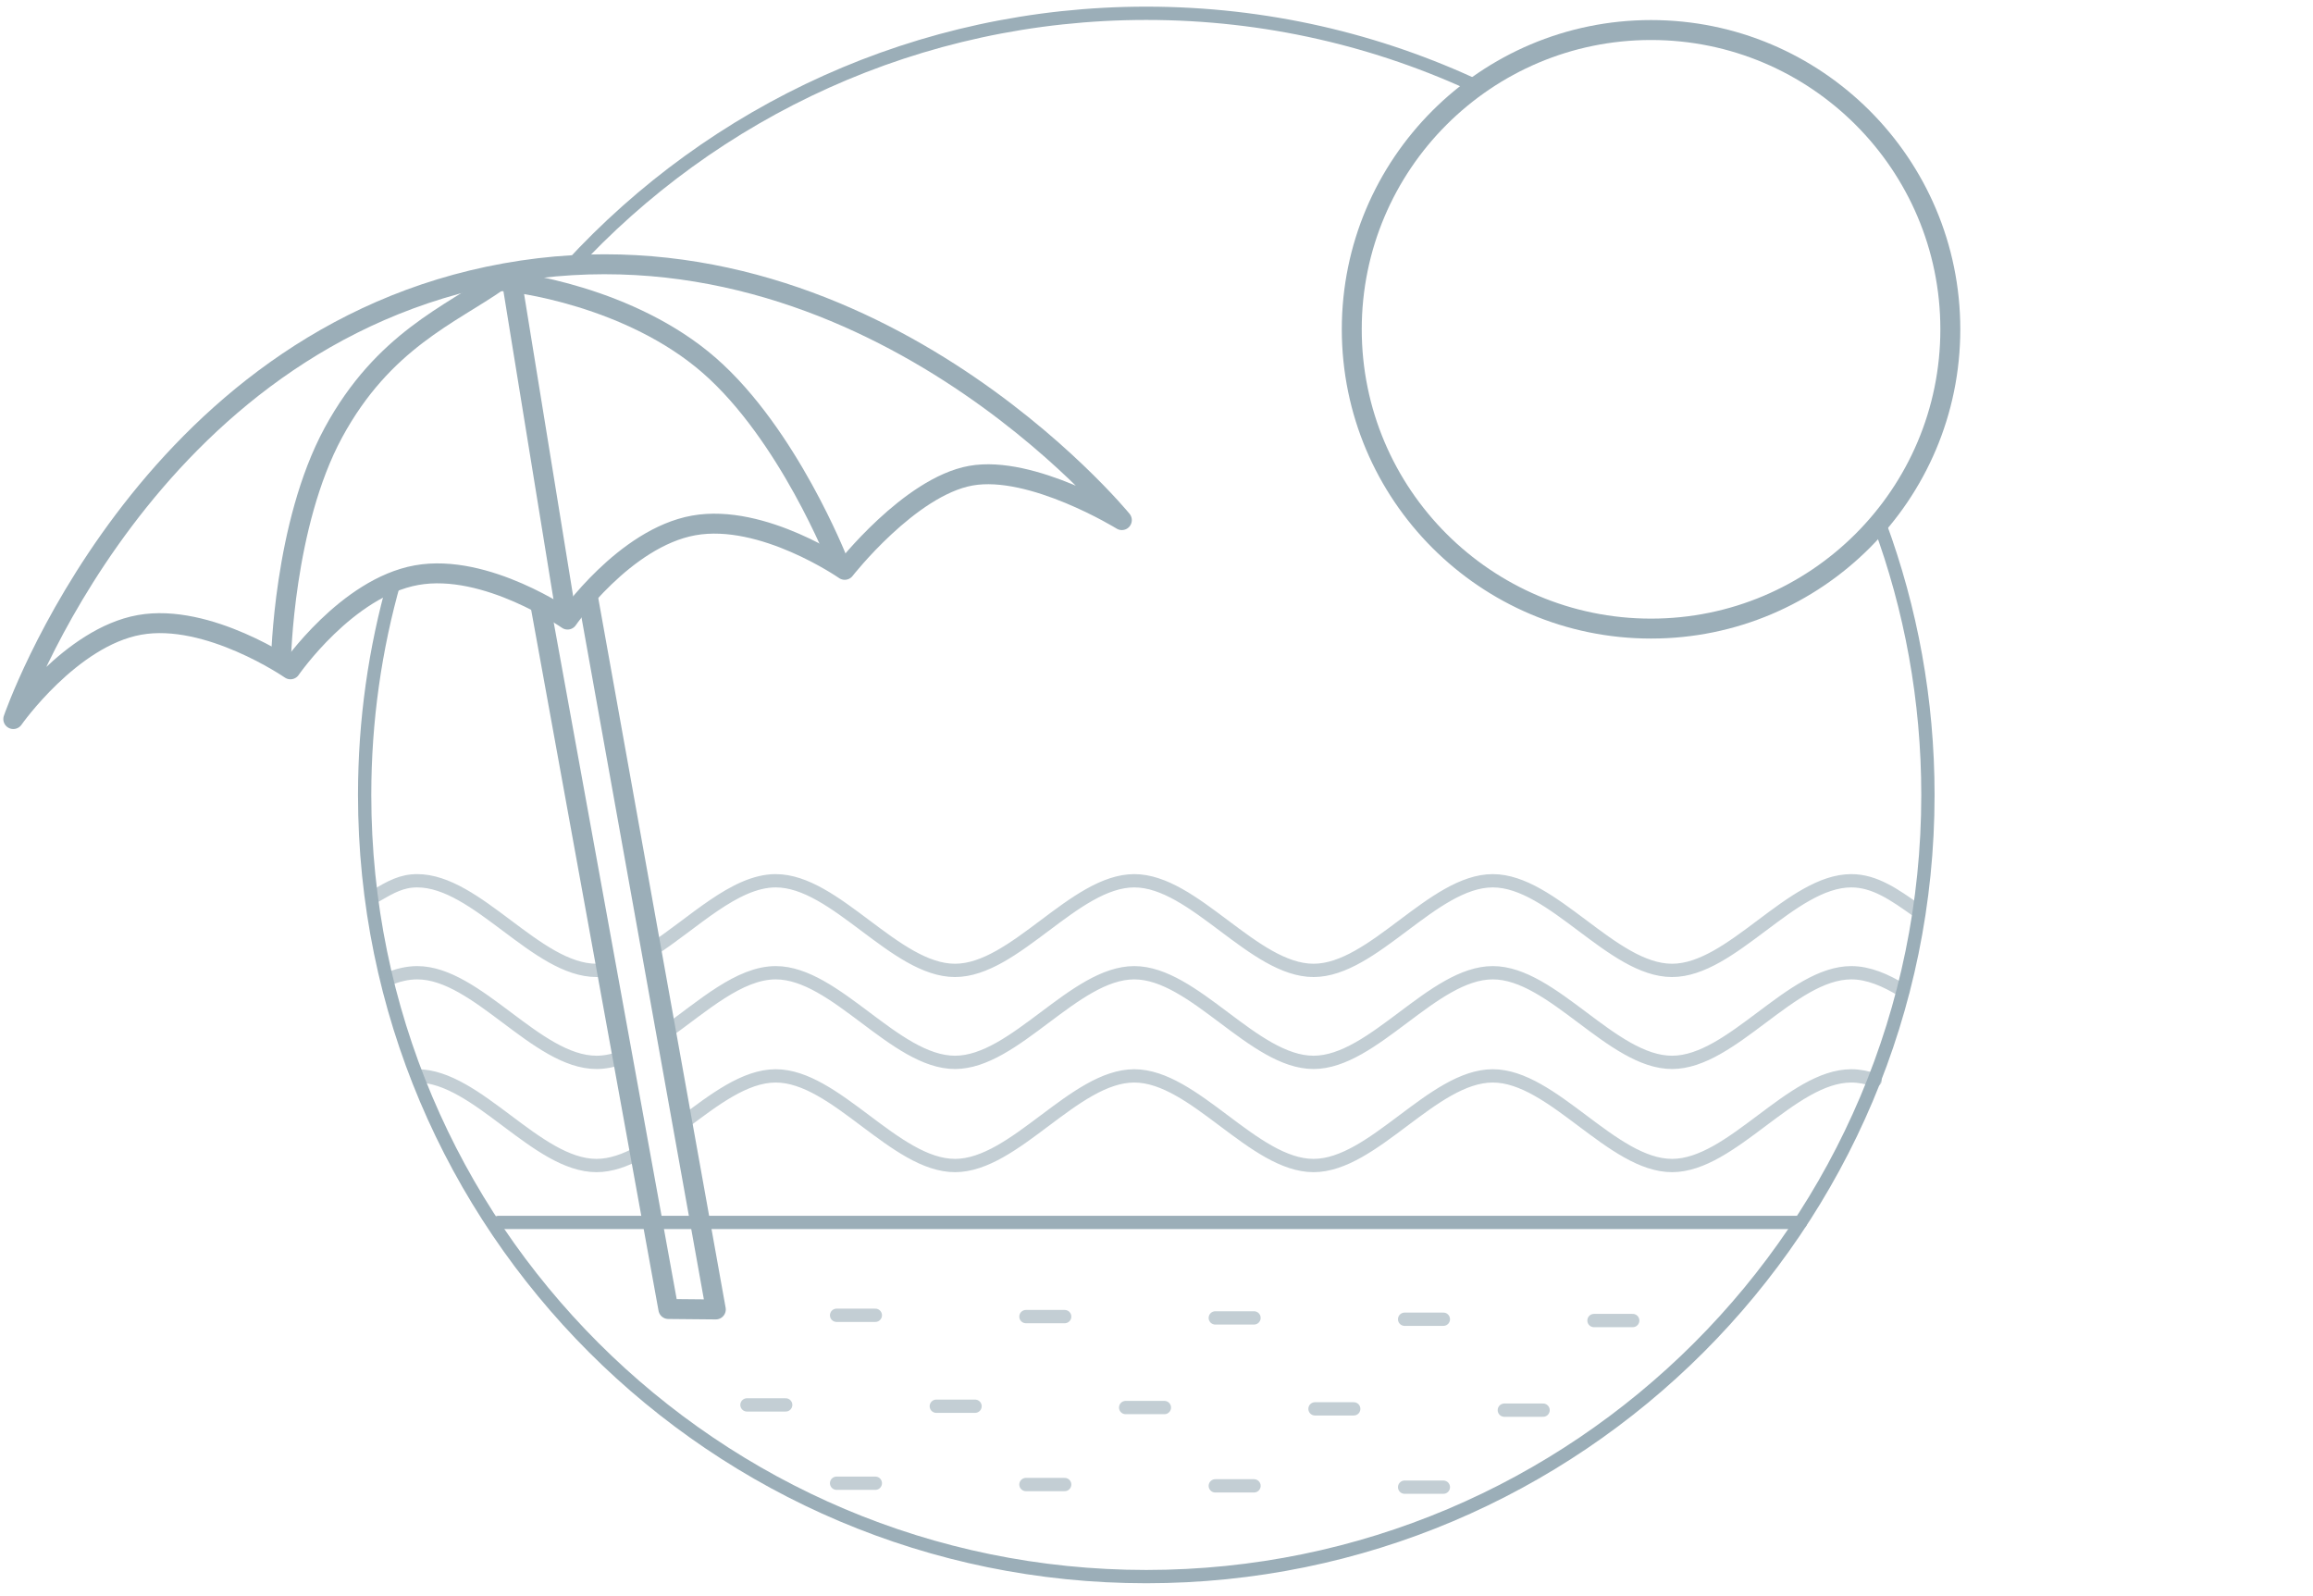
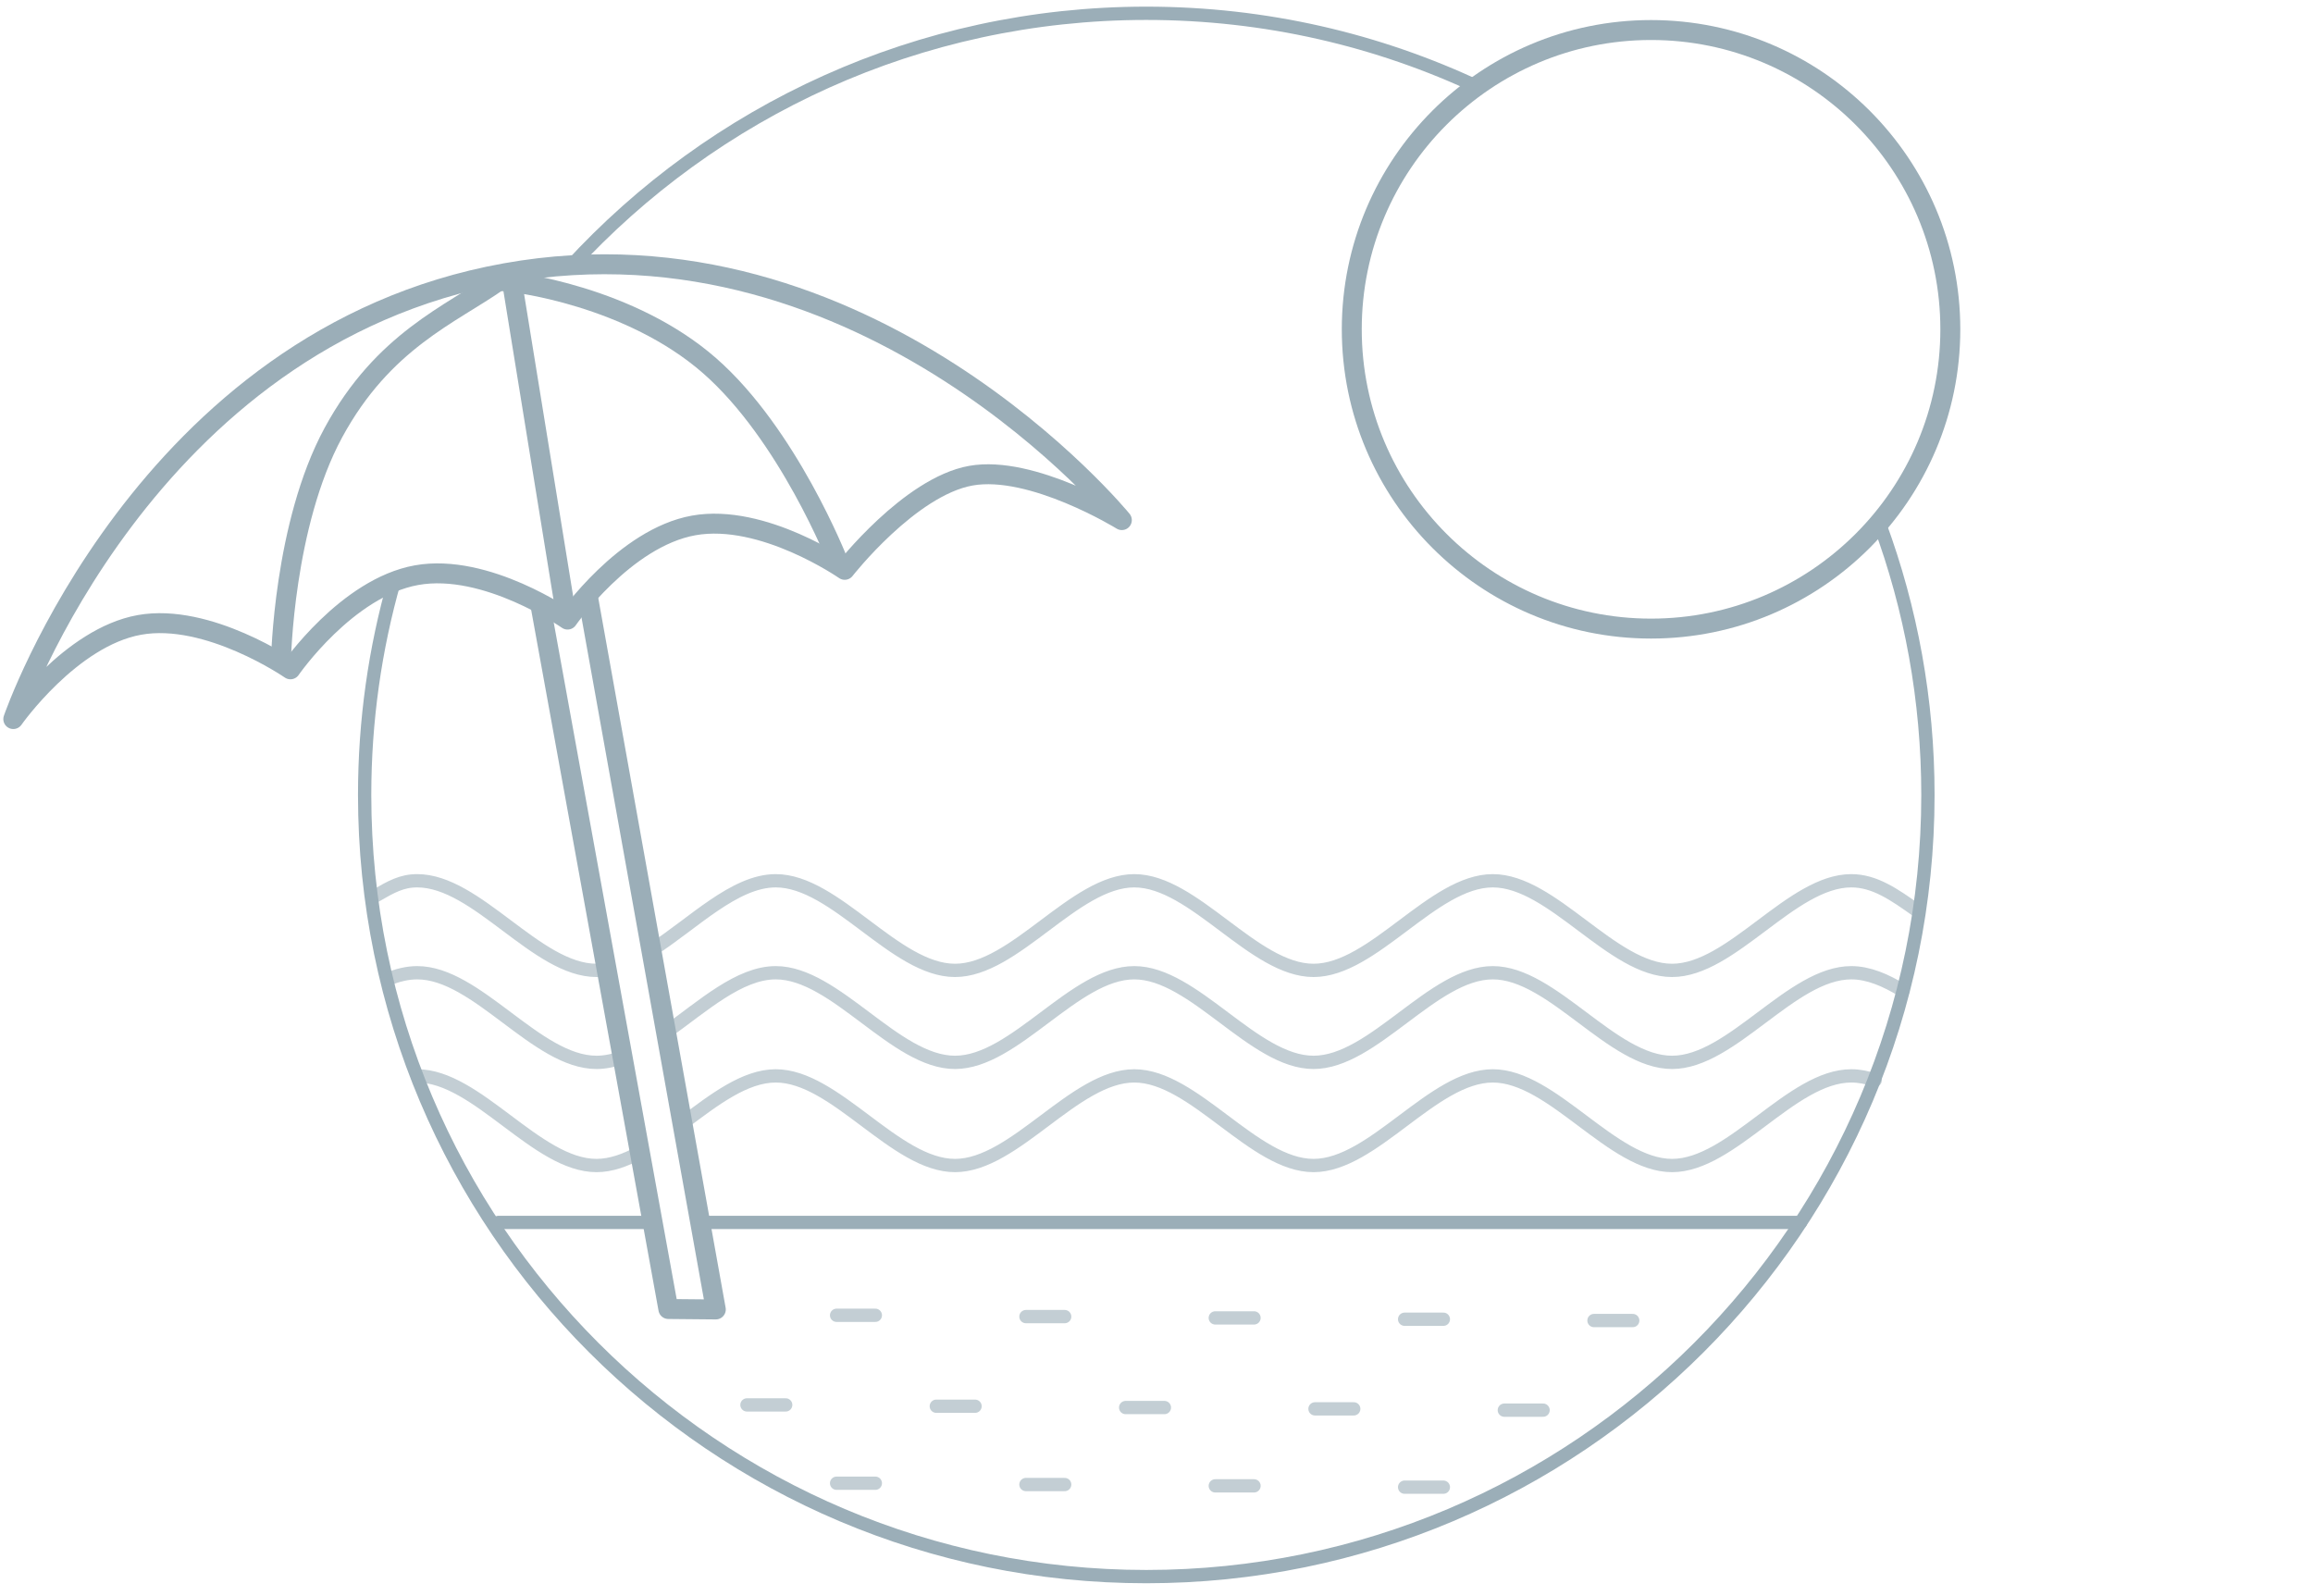
<svg xmlns="http://www.w3.org/2000/svg" width="174" height="120" viewBox="0 0 174 120">
  <g fill="none" fill-rule="evenodd">
    <path d="M.5.5h173v119H.5z" />
    <path d="M141.406 39.442c2.345 6.345 3.626 13.203 3.626 20.359 0 32.453-26.347 58.8-58.8 58.8-32.453 0-58.801-26.347-58.801-58.8 0-5.592.782-11.003 2.244-16.13m13.228-23.605C53.655 8.35 69.092 1 86.232 1c8.964 0 17.462 2.01 25.068 5.604" stroke="#9BAEB8" />
    <g opacity=".6" stroke="#9BAEB8" stroke-linecap="round" stroke-linejoin="round">
      <path d="M28.25 67.39c1.17-.677 1.966-1.134 3.137-1.134 4.495 0 8.99 6.742 13.485 6.742.256 0 .512-.022.768-.063m3.392-1.466c3.108-1.989 6.217-5.213 9.325-5.213 4.495 0 8.99 6.742 13.485 6.742 4.496 0 8.99-6.742 13.486-6.742 4.495 0 8.99 6.742 13.485 6.742 4.495 0 8.99-6.742 13.485-6.742 4.495 0 8.99 6.742 13.485 6.742 4.496 0 8.99-6.742 13.485-6.742 1.747 0 3.216 1.018 4.963 2.263M29.134 73.677c.75-.314 1.502-.502 2.253-.502 4.495 0 8.99 6.742 13.485 6.742.643 0 1.287-.138 1.93-.375m3.328-1.9c2.742-1.957 5.485-4.467 8.227-4.467 4.495 0 8.99 6.742 13.485 6.742 4.496 0 8.99-6.742 13.486-6.742 4.495 0 8.99 6.742 13.485 6.742 4.495 0 8.99-6.742 13.485-6.742 4.495 0 8.99 6.742 13.485 6.742 4.496 0 8.99-6.742 13.485-6.742 1.292 0 2.584.557 3.876 1.35M31.387 80.934c4.495 0 8.99 6.743 13.485 6.743 1.088 0 2.176-.395 3.264-.994m3.236-2.196c2.329-1.744 4.657-3.553 6.985-3.553 4.495 0 8.99 6.743 13.485 6.743 4.496 0 8.99-6.743 13.486-6.743 4.495 0 8.99 6.743 13.485 6.743 4.495 0 8.99-6.743 13.485-6.743 4.495 0 8.99 6.743 13.485 6.743 4.496 0 8.99-6.743 13.485-6.743.599 0 1.197.12 1.796.327" />
    </g>
-     <path d="M37.5 91.958h97.95" stroke="#9BAEB8" stroke-linecap="round" stroke-linejoin="round" />
+     <path d="M37.5 91.958H49m3.648 0h82.802" stroke="#9BAEB8" stroke-linecap="round" stroke-linejoin="round" />
    <g opacity=".6" stroke="#9BAEB8" stroke-linecap="round" stroke-linejoin="round">
      <path d="M62.934 98.943h2.915M62.934 111.576h2.915M56.191 105.685h2.915M77.178 99.042h2.915M77.178 111.675h2.915M70.435 105.784h2.915M91.422 99.14h2.914M91.422 111.774h2.914M84.679 105.883h2.915M105.665 99.24h2.915M105.665 111.873h2.915M98.923 105.982h2.915M119.91 99.338h2.915M113.166 106.08h2.916" />
    </g>
    <path d="M124.204 2.259c12.425 0 22.513 10.088 22.513 22.513 0 12.426-10.088 22.514-22.513 22.514-12.426 0-22.514-10.088-22.514-22.514 0-12.425 10.088-22.513 22.514-22.513zM40.658 45.534l9.62 52.937 3.57.033-9.607-53.532" stroke="#9BAEB8" stroke-width="1.5" stroke-linecap="round" stroke-linejoin="round" />
    <path d="M1 54.092s4.315-6.154 9.489-7.083c5.173-.929 11.36 3.341 11.36 3.341s4.234-6.14 9.488-7.083c5.254-.942 11.36 3.341 11.36 3.341s4.276-6.147 9.488-7.082c5.213-.936 11.36 3.34 11.36 3.34s4.885-6.256 9.488-7.082c4.604-.826 11.36 3.341 11.36 3.341S65.225 15.665 38.02 20.548C10.813 25.431 1 54.092 1 54.092z" stroke="#9BAEB8" stroke-width="1.5" stroke-linecap="round" stroke-linejoin="round" />
    <path d="M21.138 49.682s.187-10.218 3.941-17.137c3.754-6.918 8.836-8.89 12.421-11.407" stroke="#9BAEB8" stroke-width="1.5" stroke-linecap="round" stroke-linejoin="round" />
    <path d="M63.025 42.198s-3.728-9.515-9.654-14.696c-5.926-5.182-14.612-6.364-15.871-6.364M38.507 21.138l4.027 24.802" stroke="#9BAEB8" stroke-width="1.5" stroke-linecap="round" stroke-linejoin="round" />
  </g>
</svg>
